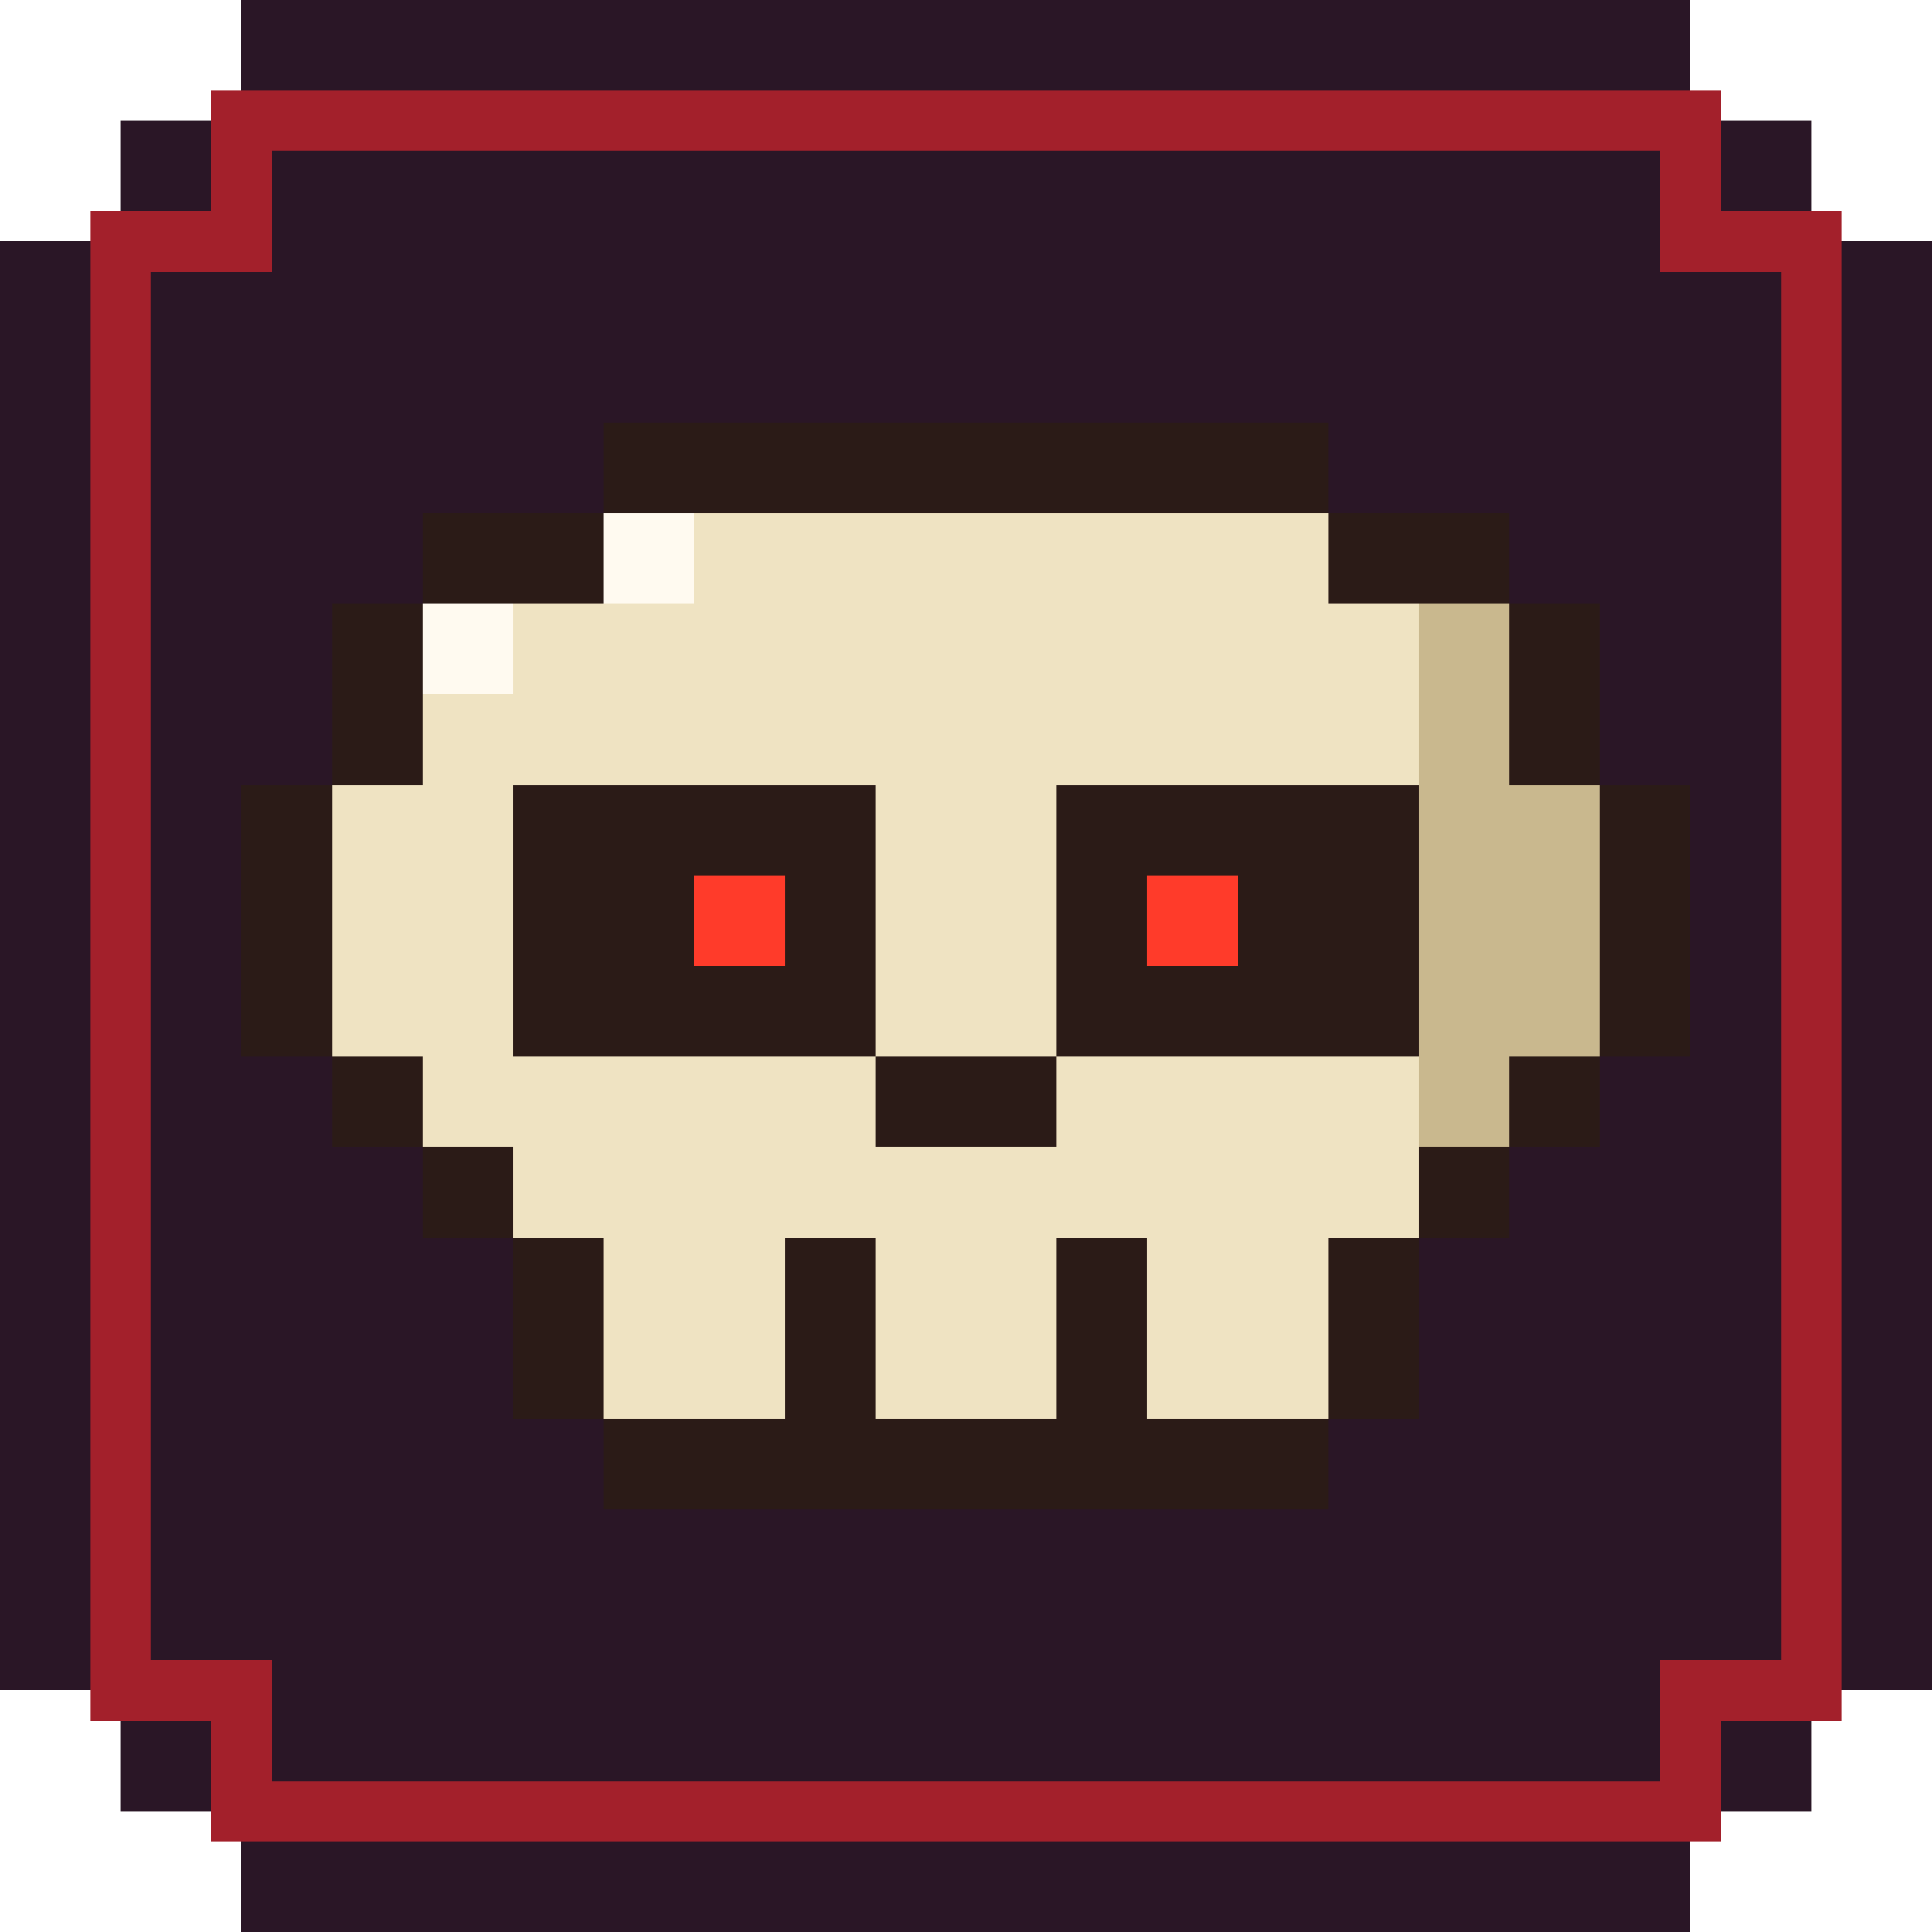
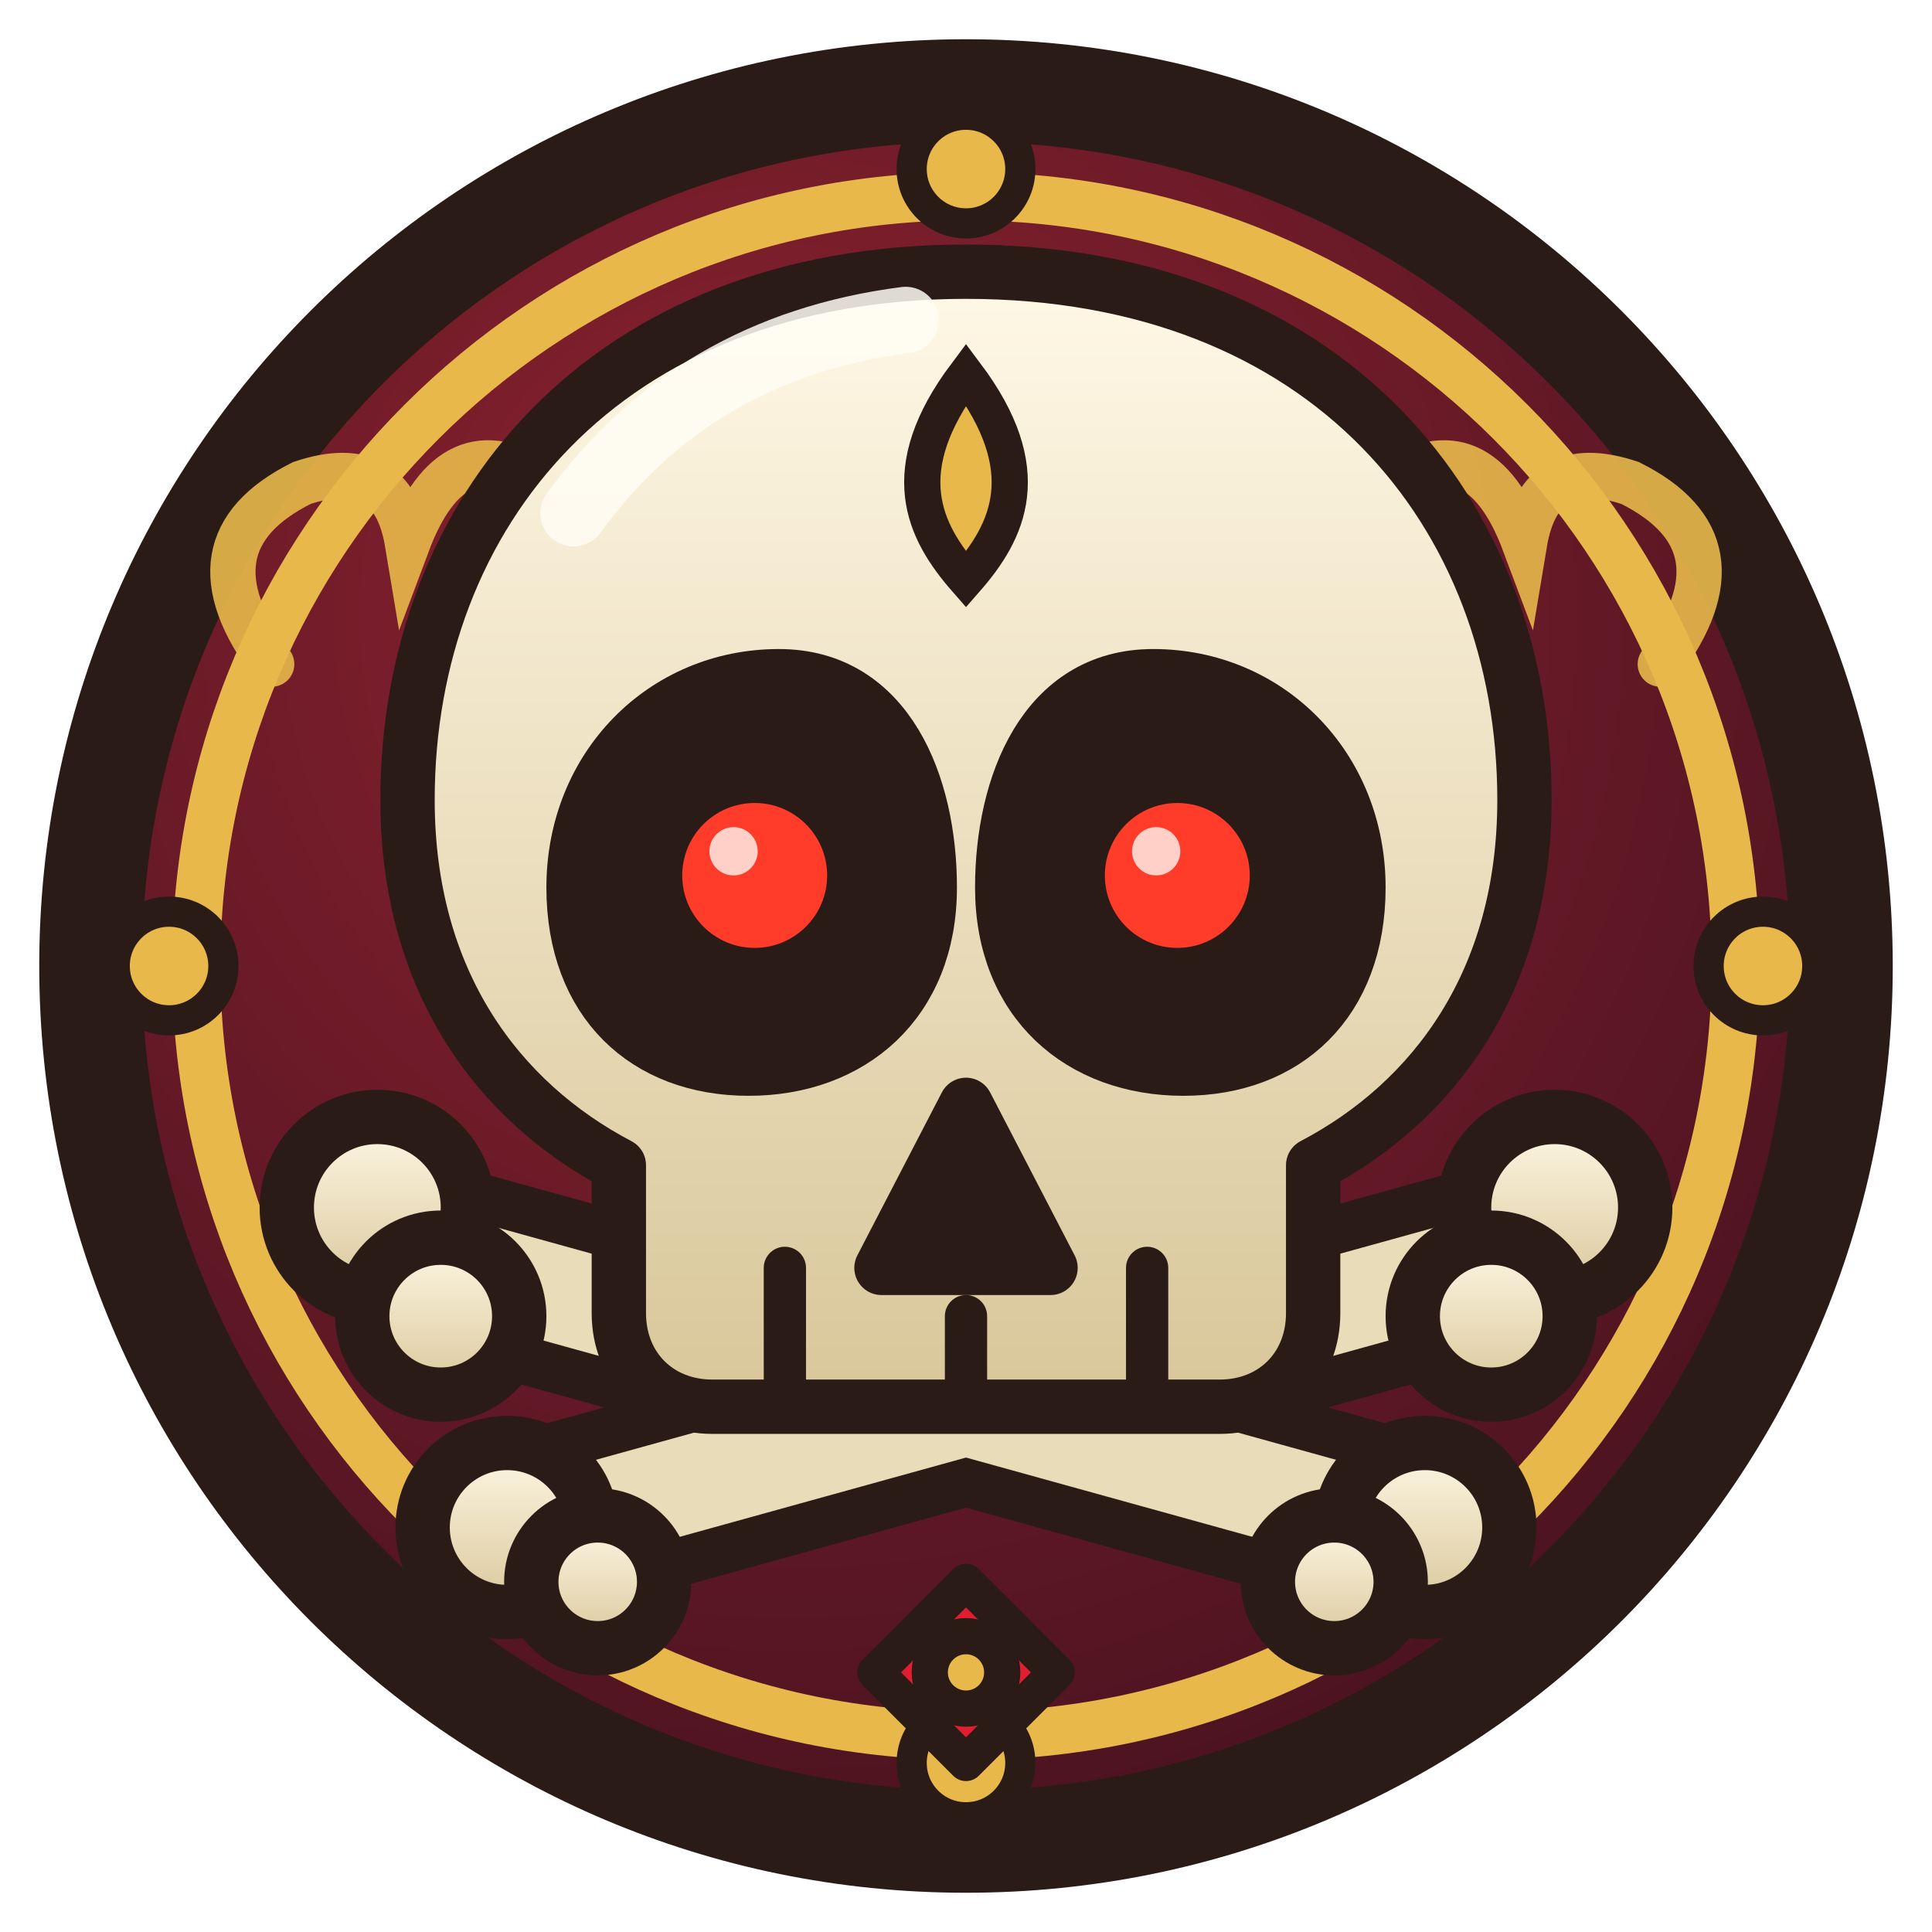
- <svg xmlns="http://www.w3.org/2000/svg" viewBox="0 0 64 64" shape-rendering="crispEdges">
-   <path d="M8 0H56V4H60V8H64V56H60V60H56V64H8V60H4V56H0V8H4V4H8Z" fill="#2a1626" />
-   <path d="M8 4H56V8H60V56H56V60H8V56H4V8H8Z" fill="none" stroke="#a3202b" stroke-width="2" />
-   <path fill="#2b1b17" d="M20 14h24v3h-24zM14 17h6v3h-6zM44 17h6v3h-6zM11 20h3v3h-3zM50 20h3v3h-3zM11 23h3v3h-3zM50 23h3v3h-3zM8 26h3v3h-3zM17 26h12v3h-12zM35 26h12v3h-12zM53 26h3v3h-3zM8 29h3v3h-3zM17 29h6v3h-6zM26 29h3v3h-3zM35 29h3v3h-3zM41 29h6v3h-6zM53 29h3v3h-3zM8 32h3v3h-3zM17 32h12v3h-12zM35 32h12v3h-12zM53 32h3v3h-3zM11 35h3v3h-3zM29 35h6v3h-6zM50 35h3v3h-3zM14 38h3v3h-3zM47 38h3v3h-3zM17 41h3v3h-3zM26 41h3v3h-3zM35 41h3v3h-3zM44 41h3v3h-3zM17 44h3v3h-3zM26 44h3v3h-3zM35 44h3v3h-3zM44 44h3v3h-3zM20 47h24v3h-24z" />
-   <path fill="#fffaf0" d="M20 17h3v3h-3zM14 20h3v3h-3z" />
-   <path fill="#efe3c2" d="M23 17h21v3h-21zM17 20h30v3h-30zM14 23h33v3h-33zM11 26h6v3h-6zM29 26h6v3h-6zM11 29h6v3h-6zM29 29h6v3h-6zM11 32h6v3h-6zM29 32h6v3h-6zM14 35h15v3h-15zM35 35h12v3h-12zM17 38h30v3h-30zM20 41h6v3h-6zM29 41h6v3h-6zM38 41h6v3h-6zM20 44h6v3h-6zM29 44h6v3h-6zM38 44h6v3h-6z" />
-   <path fill="#c9b88e" d="M47 20h3v3h-3zM47 23h3v3h-3zM47 26h6v3h-6zM47 29h6v3h-6zM47 32h6v3h-6zM47 35h3v3h-3z" />
-   <path fill="#ff3b2a" d="M23 29h3v3h-3zM38 29h3v3h-3z" />
+ <svg xmlns="http://www.w3.org/2000/svg" viewBox="0 0 64 64">
+   <defs>
+     <radialGradient id="tile-skull-bg" cx=".4" cy=".3" r=".9">
+       <stop offset="0" stop-color="#8e2230" />
+       <stop offset="1" stop-color="#3a0f1c" />
+     </radialGradient>
+     <linearGradient id="tile-skull-bone" x1="0" y1="0" x2="0" y2="1">
+       <stop offset="0" stop-color="#fff8e6" />
+       <stop offset="1" stop-color="#d9c79a" />
+     </linearGradient>
+   </defs>
+   <circle cx="32" cy="32" r="29" fill="url(#tile-skull-bg)" stroke="#2b1b17" stroke-width="3.4" />
+   <circle cx="32" cy="32" r="25.5" fill="none" stroke="#e8b84a" stroke-width="1.6" />
+   <g fill="#e8b84a" stroke="#2b1b17" stroke-width="1">
+     <circle cx="32" cy="5.6" r="1.8" />
+     <circle cx="32" cy="58.4" r="1.8" />
+     <circle cx="5.6" cy="32" r="1.8" />
+     <circle cx="58.4" cy="32" r="1.8" />
+   </g>
+   <g fill="none" stroke="#e8b84a" stroke-width="1.5" stroke-linecap="round" opacity=".9">
+     <path d="M9 22Q6 18 10 16Q13 15 13.5 18Q15 14 18 16" />
+     <path d="M55 22Q58 18 54 16Q51 15 50.5 18Q49 14 46 16" />
+   </g>
+   <g stroke="#2b1b17" stroke-width="1.8" stroke-linejoin="round" stroke-linecap="round">
+     <g fill="url(#tile-skull-bone)">
+       <path d="M13.5 41.5L46 50.5M50.5 41.5L18 50.5" fill="none" stroke="#2b1b17" stroke-width="6.4" />
+       <path d="M13.5 41.5L46 50.5M50.5 41.5L18 50.5" fill="none" stroke="#e9dcb8" stroke-width="3.2" />
+       <circle cx="12.5" cy="40" r="3" />
+       <circle cx="14.6" cy="43.6" r="2.6" />
+       <circle cx="51.5" cy="40" r="3" />
+       <circle cx="49.4" cy="43.6" r="2.6" />
+       <circle cx="47.2" cy="50.6" r="2.8" />
+       <circle cx="44.2" cy="52.4" r="2.2" />
+       <circle cx="16.8" cy="50.6" r="2.8" />
+       <circle cx="19.8" cy="52.4" r="2.2" />
+     </g>
+     <path d="M32 9C20 9 13.5 17 13.5 26.5C13.5 32.5 16.5 36.5 20.5 38.6V43.5C20.5 45.3 21.8 46.6 23.6 46.6H40.4C42.2 46.6 43.5 45.3 43.5 43.5V38.6C47.5 36.5 50.5 32.5 50.5 26.5C50.5 17 44 9 32 9Z" fill="url(#tile-skull-bone)" />
+     <path d="M19 29.4C19 25.4 22 22.4 25.8 22.4C29.4 22.4 30.8 26 30.8 29.4C30.8 33.2 28.2 35.4 24.8 35.4C21.4 35.4 19 33.2 19 29.4ZM45 29.4C45 25.4 42 22.4 38.2 22.4C34.6 22.4 33.2 26 33.2 29.4C33.2 33.2 35.8 35.4 39.2 35.4C42.6 35.4 45 33.2 45 29.4Z" fill="#2b1b17" />
+     <path d="M32 36.6L29.2 42H34.8Z" fill="#2b1b17" />
+     <path d="M26 42V46.4M32 43.6V46.6M38 42V46.4" fill="none" stroke-width="1.4" />
+   </g>
+   <path d="M32 12.4C29.6 15.6 30.6 17.6 32 19.2C33.4 17.6 34.4 15.6 32 12.4Z" fill="#e8b84a" stroke="#2b1b17" stroke-width="1.2" />
+   <circle cx="25" cy="29" r="2.4" fill="#ff3b2a" />
+   <circle cx="39" cy="29" r="2.4" fill="#ff3b2a" />
+   <circle cx="24.3" cy="28.2" r=".8" fill="#ffd0c8" />
+   <circle cx="38.3" cy="28.2" r=".8" fill="#ffd0c8" />
+   <path d="M19 17Q23 11.5 30 10.6" fill="none" stroke="#fffdf4" stroke-width="2.2" stroke-linecap="round" opacity=".85" />
+   <g stroke="#2b1b17" stroke-width="1.2" stroke-linejoin="round">
+     <path d="M32 52.4L35 55.4L32 58.4L29 55.4Z" fill="#e01e2f" />
+     <circle cx="32" cy="55.4" r="1.2" fill="#e8b84a" />
+   </g>
</svg>
